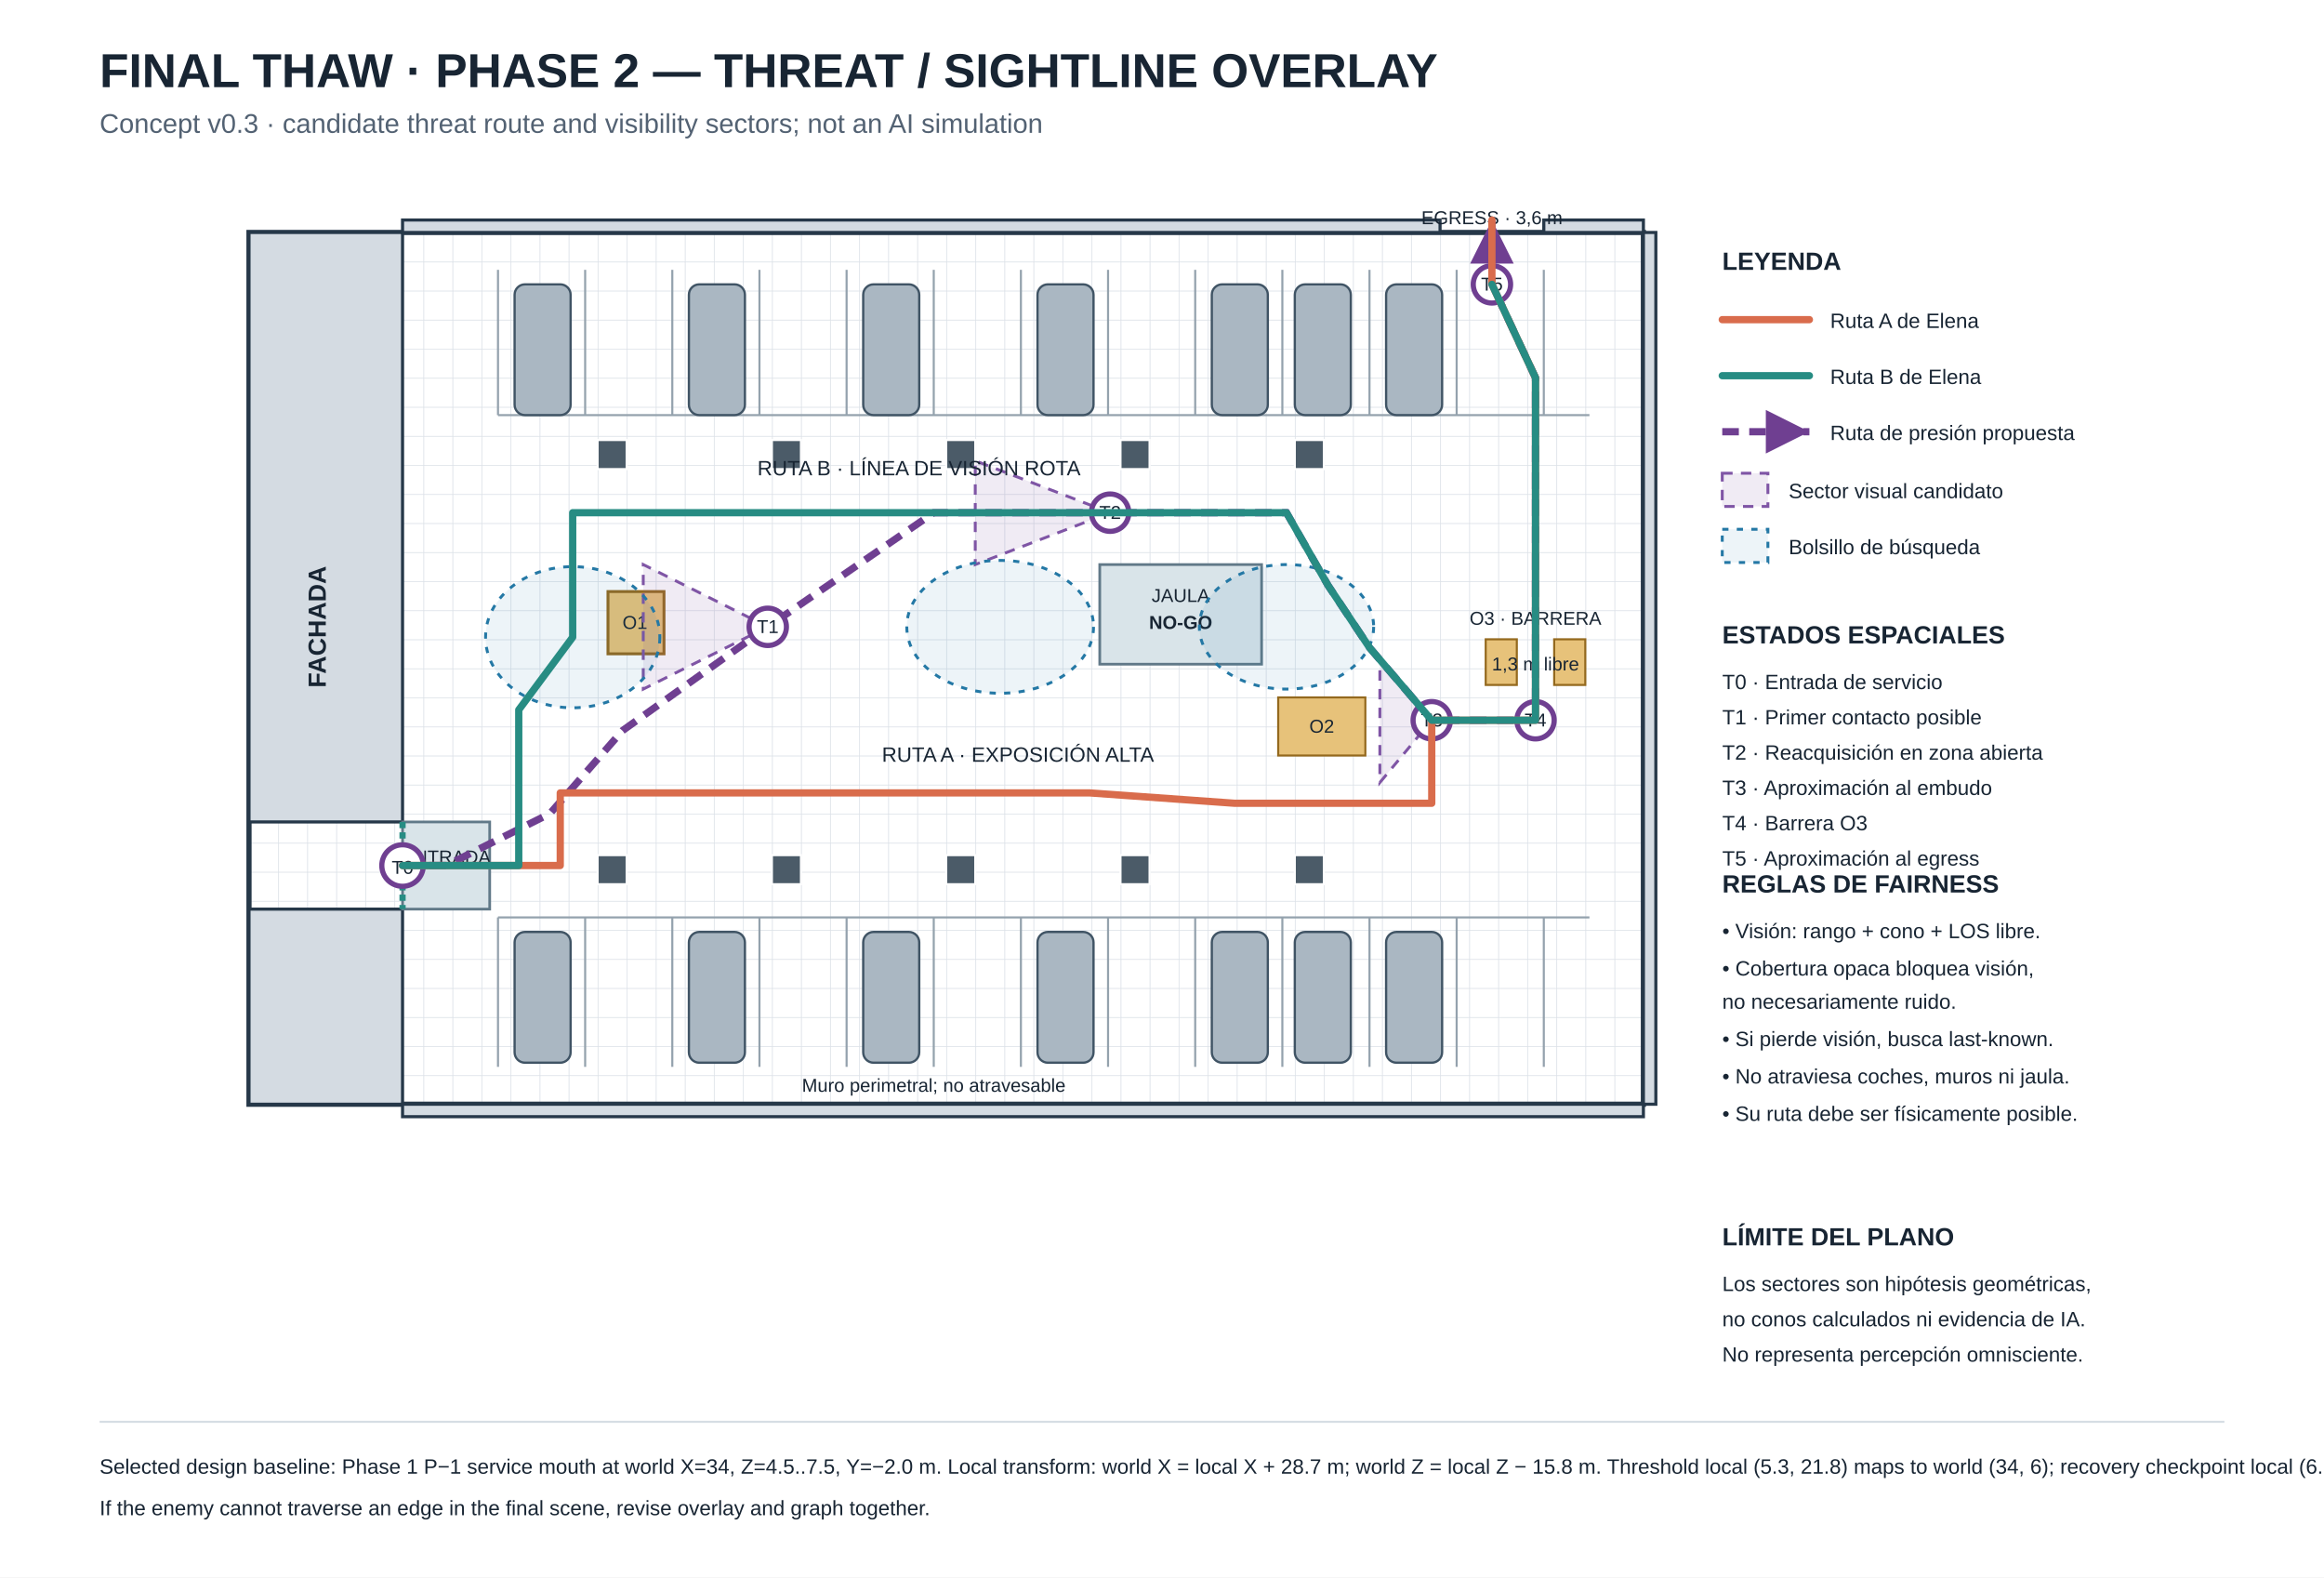
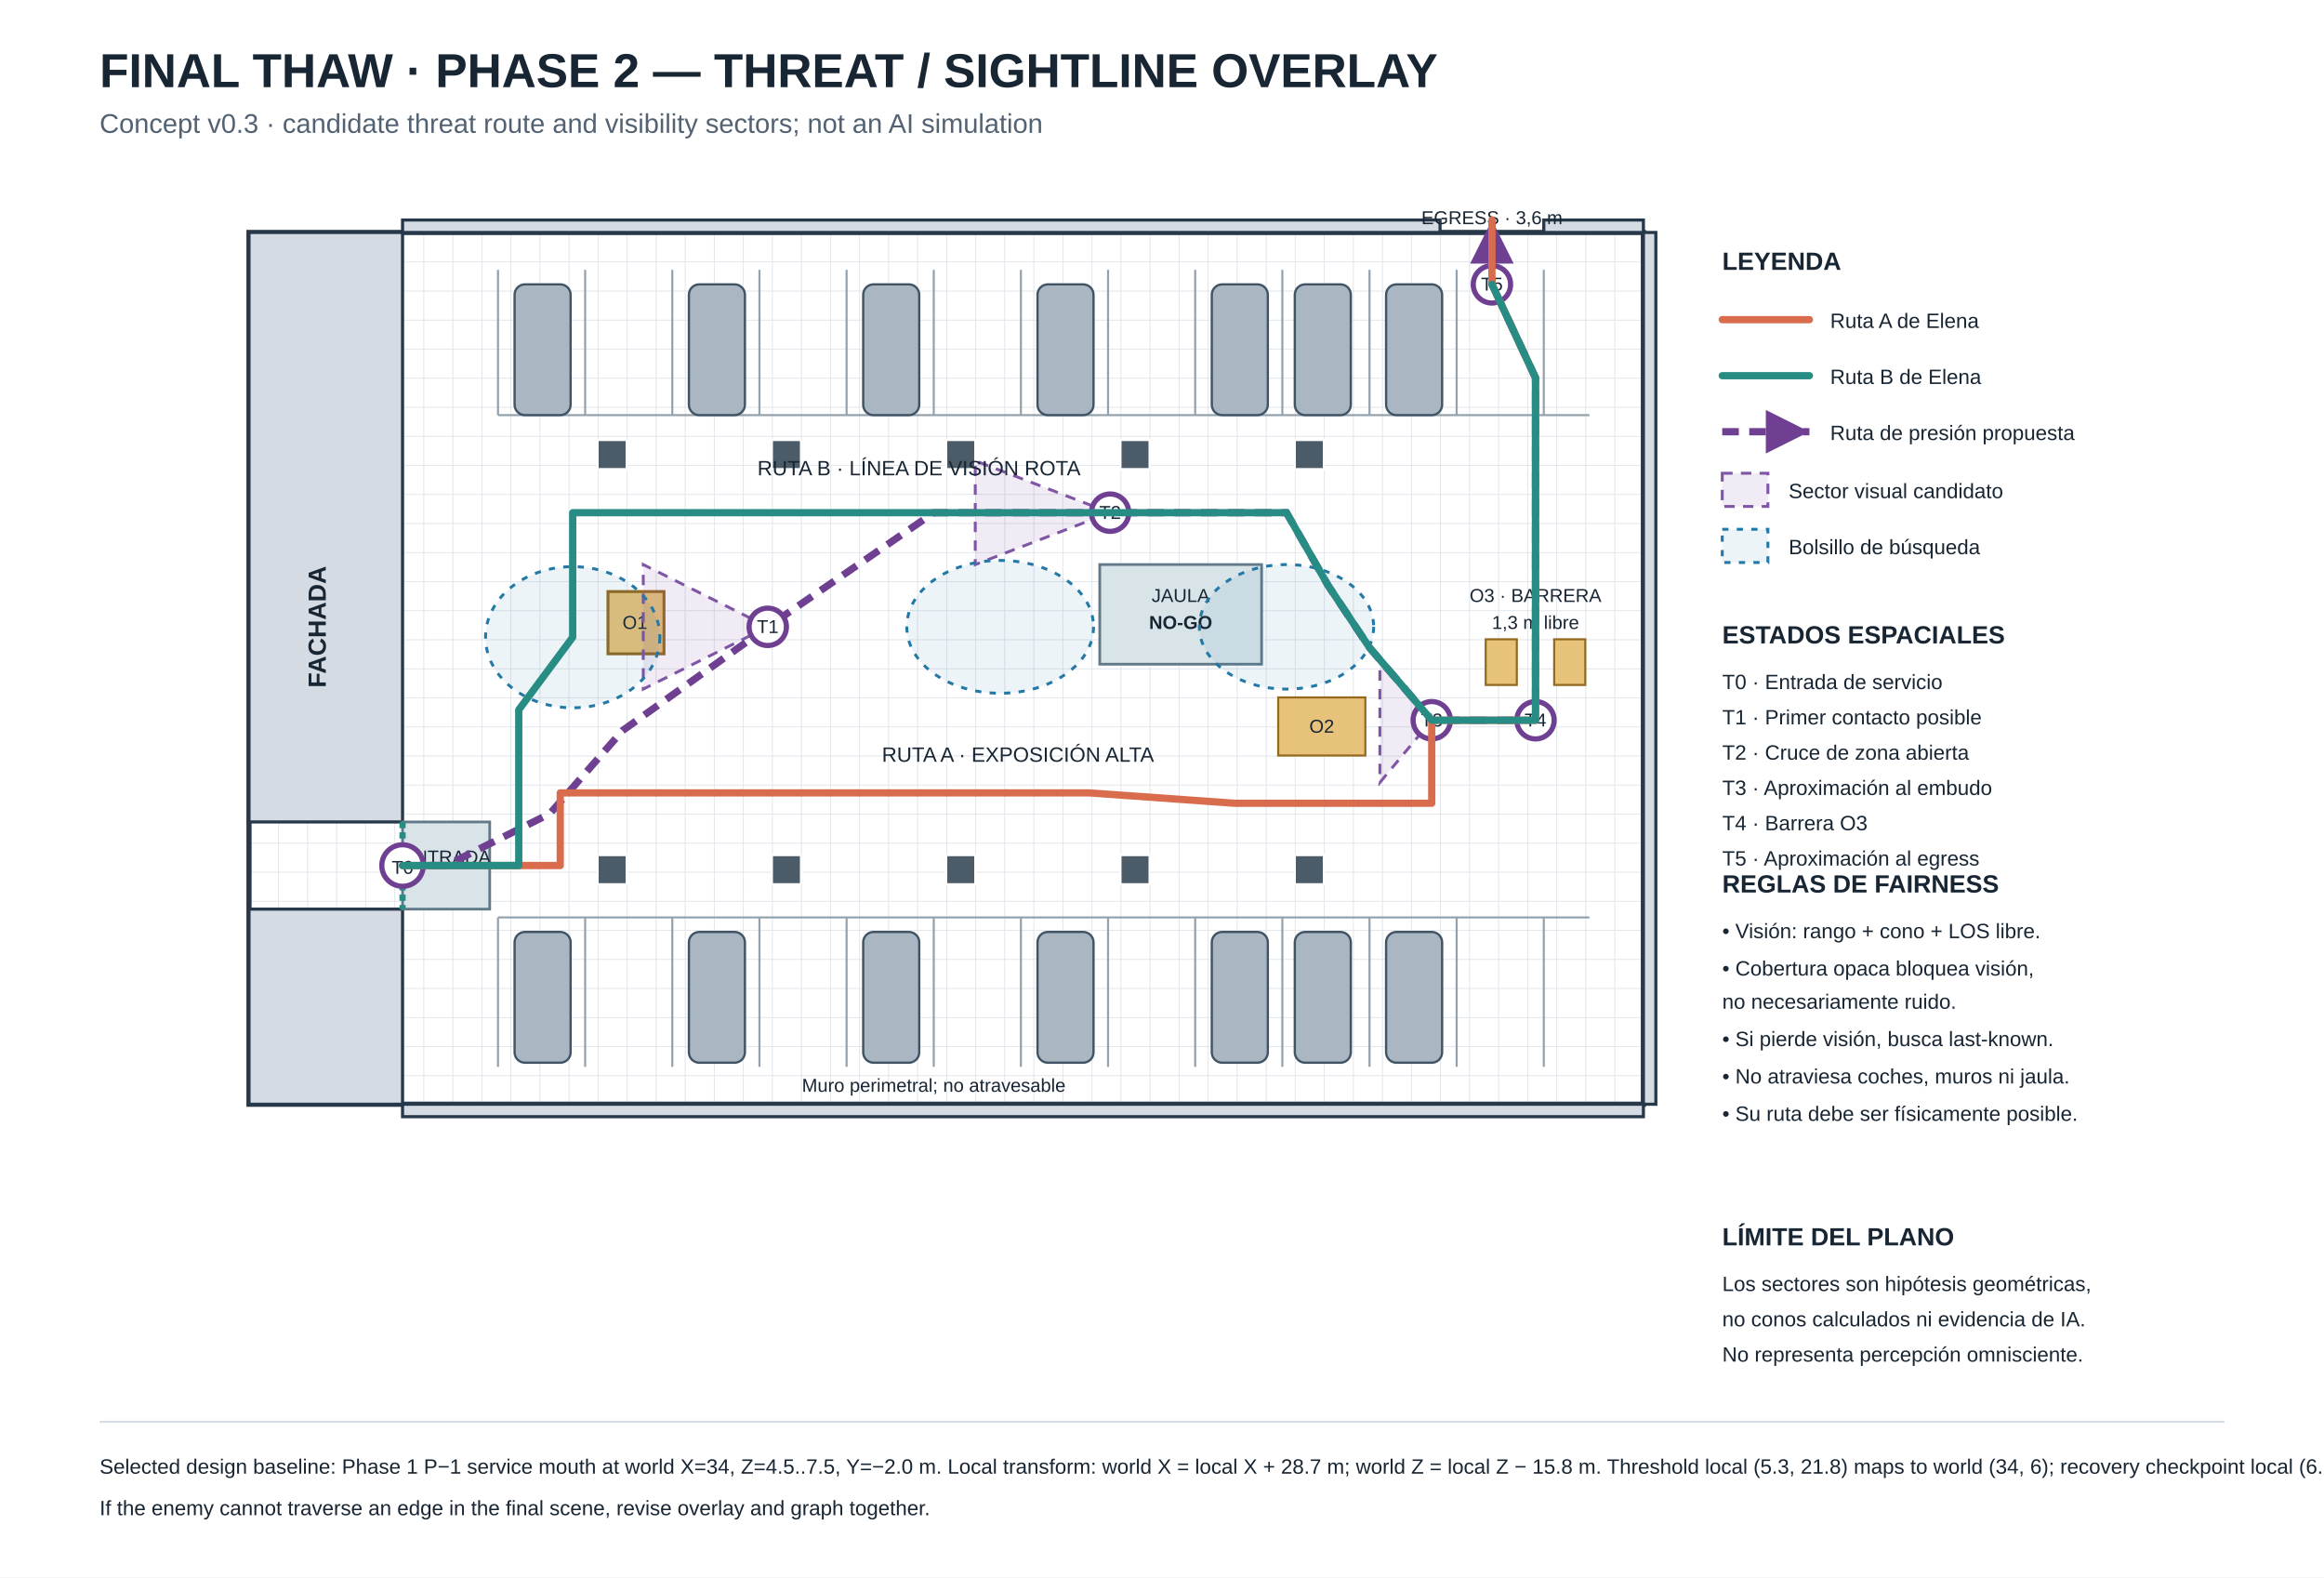
<svg xmlns="http://www.w3.org/2000/svg" width="1120" height="760" viewBox="0 0 1120 760">
  <defs>
    <pattern id="g" width="14" height="14" patternUnits="userSpaceOnUse">
      <path d="M14 0H0V14" fill="none" stroke="#dce2e8" stroke-width=".7" />
    </pattern>
    <marker id="a" markerWidth="8" markerHeight="8" refX="6" refY="3" orient="auto">
      <path d="M0 0L6 3L0 6Z" fill="#6f3f91" />
    </marker>
    <style>text{font-family:Arial,Helvetica,sans-serif;fill:#182533}.title{font-size:23px;font-weight:700}.sub{font-size:13px;fill:#536273}.lab{font-size:12px;font-weight:600}.sm{font-size:10px}.tiny{font-size:9px}.wall{fill:#d4dbe2;stroke:#263849;stroke-width:1.5}.svc{fill:#d9e4e9;stroke:#617988;stroke-width:1.3}.car{fill:#aab7c2;stroke:#405465;stroke-width:1.1;rx:5}.col{fill:#4b5b68;stroke:#fff;stroke-width:1}.direct{fill:none;stroke:#d96c4c;stroke-width:3.5;stroke-linecap:round;stroke-linejoin:round}.covered{fill:none;stroke:#278c83;stroke-width:3.5;stroke-linecap:round;stroke-linejoin:round}.threat{fill:none;stroke:#6f3f91;stroke-width:3.5;stroke-dasharray:8 5;marker-end:url(#a)}.sight{fill:#7f55a5;fill-opacity:.12;stroke:#7f55a5;stroke-width:1.4;stroke-dasharray:5 4}.search{fill:#2478a5;fill-opacity:.08;stroke:#2478a5;stroke-width:1.4;stroke-dasharray:3 4}</style>
  </defs>
  <rect width="1120" height="760" fill="#fff" />
  <text x="48" y="42" class="title">FINAL THAW · PHASE 2 — THREAT / SIGHTLINE OVERLAY</text>
  <text x="48" y="64" class="sub">Concept v0.3 · candidate threat route and visibility sectors; not an AI simulation</text>
  <g transform="translate(120 112)">
    <rect width="672" height="420" fill="url(#g)" stroke="#263849" stroke-width="2.5" />
    <rect x="0" y="0" width="74" height="284" class="wall" />
    <rect x="0" y="326" width="74" height="94" class="wall" />
    <text x="37" y="190" class="lab" text-anchor="middle" transform="rotate(-90 37 190)">FACHADA</text>
    <rect x="74" y="284" width="42" height="42" class="svc" />
    <path d="M74 284V326" stroke="#278c83" stroke-width="3" stroke-dasharray="3 2" />
    <text x="95" y="304" class="tiny" text-anchor="middle">ENTRADA</text>
    <rect x="74" y="-6" width="500" height="6" class="wall" />
    <rect x="624" y="-6" width="48" height="6" class="wall" />
    <text x="599" y="-4" class="tiny" text-anchor="middle">EGRESS · 3,6 m</text>
    <rect x="672" y="0" width="6" height="420" class="wall" />
    <rect x="74" y="420" width="598" height="6" class="wall" />
    <g stroke="#94a2ad" stroke-width="1" fill="none">
      <path d="M120 18V88 M162 18V88 M204 18V88 M246 18V88 M288 18V88 M330 18V88 M372 18V88 M414 18V88 M456 18V88 M498 18V88 M540 18V88 M582 18V88 M624 18V88 M120 88H646 M120 330V402 M162 330V402 M204 330V402 M246 330V402 M288 330V402 M330 330V402 M372 330V402 M414 330V402 M456 330V402 M498 330V402 M540 330V402 M582 330V402 M624 330V402 M120 330H646" />
    </g>
    <g>
      <rect x="128" y="25" width="27" height="63" class="car" />
      <rect x="212" y="25" width="27" height="63" class="car" />
      <rect x="296" y="25" width="27" height="63" class="car" />
      <rect x="380" y="25" width="27" height="63" class="car" />
      <rect x="464" y="25" width="27" height="63" class="car" />
      <rect x="504" y="25" width="27" height="63" class="car" />
      <rect x="548" y="25" width="27" height="63" class="car" />
      <rect x="128" y="337" width="27" height="63" class="car" />
      <rect x="212" y="337" width="27" height="63" class="car" />
      <rect x="296" y="337" width="27" height="63" class="car" />
      <rect x="380" y="337" width="27" height="63" class="car" />
      <rect x="464" y="337" width="27" height="63" class="car" />
      <rect x="504" y="337" width="27" height="63" class="car" />
      <rect x="548" y="337" width="27" height="63" class="car" />
    </g>
    <g>
      <rect x="168" y="100" width="14" height="14" class="col" />
      <rect x="252" y="100" width="14" height="14" class="col" />
      <rect x="336" y="100" width="14" height="14" class="col" />
      <rect x="420" y="100" width="14" height="14" class="col" />
      <rect x="504" y="100" width="14" height="14" class="col" />
      <rect x="168" y="300" width="14" height="14" class="col" />
      <rect x="252" y="300" width="14" height="14" class="col" />
      <rect x="336" y="300" width="14" height="14" class="col" />
      <rect x="420" y="300" width="14" height="14" class="col" />
      <rect x="504" y="300" width="14" height="14" class="col" />
    </g>
    <rect x="173" y="173" width="27" height="30" fill="#e7c27a" stroke="#94691e" stroke-width="1.4" />
    <text x="186" y="191" class="tiny" text-anchor="middle">O1</text>
    <rect x="410" y="160" width="78" height="48" class="svc" />
    <rect x="410" y="160" width="78" height="48" fill="url(#noGo)" opacity="0.45" />
    <text x="449" y="178" class="tiny" text-anchor="middle">JAULA</text>
    <text x="449" y="191" class="tiny" text-anchor="middle" font-weight="700">NO-GO</text>
    <rect x="596" y="196" width="15" height="22" fill="#e7c27a" stroke="#94691e" />
    <rect x="629" y="196" width="15" height="22" fill="#e7c27a" stroke="#94691e" />
-     <text x="620" y="189" class="tiny" text-anchor="middle">O3 · BARRERA</text>
-     <text x="620" y="211" class="tiny" text-anchor="middle">1,3 m libre</text>
+     <text x="620" y="178" class="tiny" text-anchor="middle">O3 · BARRERA</text>
+     <text x="620" y="191" class="tiny" text-anchor="middle">1,3 m libre</text>
    <rect x="496" y="224" width="42" height="28" fill="#e7c27a" stroke="#94691e" />
    <text x="517" y="241" class="tiny" text-anchor="middle">O2</text>
    <path d="M250 190L190 160L190 220Z M415 135L350 110L350 160Z M570 235L545 205L545 265Z" class="sight" />
    <ellipse cx="156" cy="195" rx="42" ry="34" class="search" />
    <ellipse cx="362" cy="190" rx="45" ry="32" class="search" />
    <ellipse cx="500" cy="190" rx="42" ry="30" class="search" />
    <path d="M74 305L95 305L145 280L180 240L250 190L330 135L415 135L500 135L520 170L540 200L570 235L620 235L620 218 L620 70 L599 25 L599 0 L599 -6" class="threat" />
    <circle cx="74" cy="305" r="10" fill="#fff" stroke="#6f3f91" stroke-width="2.5" />
    <text x="74" y="309" class="tiny" text-anchor="middle">T0</text>
    <circle cx="250" cy="190" r="9" fill="#fff" stroke="#6f3f91" stroke-width="2.5" />
    <text x="250" y="193" class="tiny" text-anchor="middle">T1</text>
    <circle cx="415" cy="135" r="9" fill="#fff" stroke="#6f3f91" stroke-width="2.5" />
    <text x="415" y="138" class="tiny" text-anchor="middle">T2</text>
    <circle cx="570" cy="235" r="9" fill="#fff" stroke="#6f3f91" stroke-width="2.5" />
    <text x="570" y="238" class="tiny" text-anchor="middle">T3</text>
    <circle cx="620" cy="235" r="9" fill="#fff" stroke="#6f3f91" stroke-width="2.5" />
    <text x="620" y="238" class="tiny" text-anchor="middle">T4</text>
    <circle cx="599" cy="25" r="9" fill="#fff" stroke="#6f3f91" stroke-width="2.5" />
    <text x="599" y="28" class="tiny" text-anchor="middle">T5</text>
    <path d="M74 305L95 305L130 305L150 305L150 270L200 270L270 270L320 270L405 270L475 275L535 275L570 275L570 235L620 235L620 218L620 70L599 25L599 0L599 -6" class="direct" />
    <path d="M74 305L95 305L130 305L130 230L156 195L156 135L220 135L290 135L362 135L415 135L500 135L520 170L540 200L570 235L620 235L620 218L620 70L599 25" class="covered" />
    <text x="305" y="255" class="sm">RUTA A · EXPOSICIÓN ALTA</text>
    <text x="245" y="117" class="sm">RUTA B · LÍNEA DE VISIÓN ROTA</text>
    <text x="330" y="414" class="tiny" text-anchor="middle">Muro perimetral; no atravesable</text>
  </g>
  <g transform="translate(830 130)">
    <text x="0" y="0" class="lab">LEYENDA</text>
    <line x1="0" y1="24" x2="42" y2="24" class="direct" />
    <text x="52" y="28" class="sm">Ruta A de Elena</text>
    <line x1="0" y1="51" x2="42" y2="51" class="covered" />
    <text x="52" y="55" class="sm">Ruta B de Elena</text>
    <line x1="0" y1="78" x2="42" y2="78" class="threat" />
    <text x="52" y="82" class="sm">Ruta de presión propuesta</text>
    <rect x="0" y="98" width="22" height="16" class="sight" />
    <text x="32" y="110" class="sm">Sector visual candidato</text>
    <rect x="0" y="125" width="22" height="16" class="search" />
    <text x="32" y="137" class="sm">Bolsillo de búsqueda</text>
    <text x="0" y="180" class="lab">ESTADOS ESPACIALES</text>
    <text x="0" y="202" class="sm">T0 · Entrada de servicio</text>
    <text x="0" y="219" class="sm">T1 · Primer contacto posible</text>
-     <text x="0" y="236" class="sm">T2 · Reacquisición en zona abierta</text>
+     <text x="0" y="236" class="sm">T2 · Cruce de zona abierta</text>
    <text x="0" y="253" class="sm">T3 · Aproximación al embudo</text>
    <text x="0" y="270" class="sm">T4 · Barrera O3</text>
    <text x="0" y="287" class="sm">T5 · Aproximación al egress</text>
    <text x="0" y="300" class="lab">REGLAS DE FAIRNESS</text>
    <text x="0" y="322" class="sm">• Visión: rango + cono + LOS libre.</text>
    <text x="0" y="340" class="sm">• Cobertura opaca bloquea visión,</text>
    <text x="0" y="356" class="sm">  no necesariamente ruido.</text>
    <text x="0" y="374" class="sm">• Si pierde visión, busca last-known.</text>
    <text x="0" y="392" class="sm">• No atraviesa coches, muros ni jaula.</text>
    <text x="0" y="410" class="sm">• Su ruta debe ser físicamente posible.</text>
    <text x="0" y="470" class="lab">LÍMITE DEL PLANO</text>
    <text x="0" y="492" class="sm">Los sectores son hipótesis geométricas,</text>
    <text x="0" y="509" class="sm">no conos calculados ni evidencia de IA.</text>
    <text x="0" y="526" class="sm">No representa percepción omnisciente.</text>
  </g>
  <line x1="48" y1="685" x2="1072" y2="685" stroke="#d6dde4" />
  <text x="48" y="710" class="sm">Selected design baseline: Phase 1 P−1 service mouth at world X=34, Z=4.5..7.5, Y=−2.0 m. Local transform: world X = local X + 28.7 m; world Z = local Z − 15.8 m. Threshold local (5.3, 21.8) maps to world (34, 6); recovery checkpoint local (6.8, 21.8) maps to (35.5, 6); handoff remains at threshold (34, 6); far egress threshold local (42.8, −0.4) maps to (71.5, −16.2). Runtime geometry/LOS verification pending.</text>
  <text x="48" y="730" class="sm">If the enemy cannot traverse an edge in the final scene, revise overlay and graph together.</text>
</svg>
